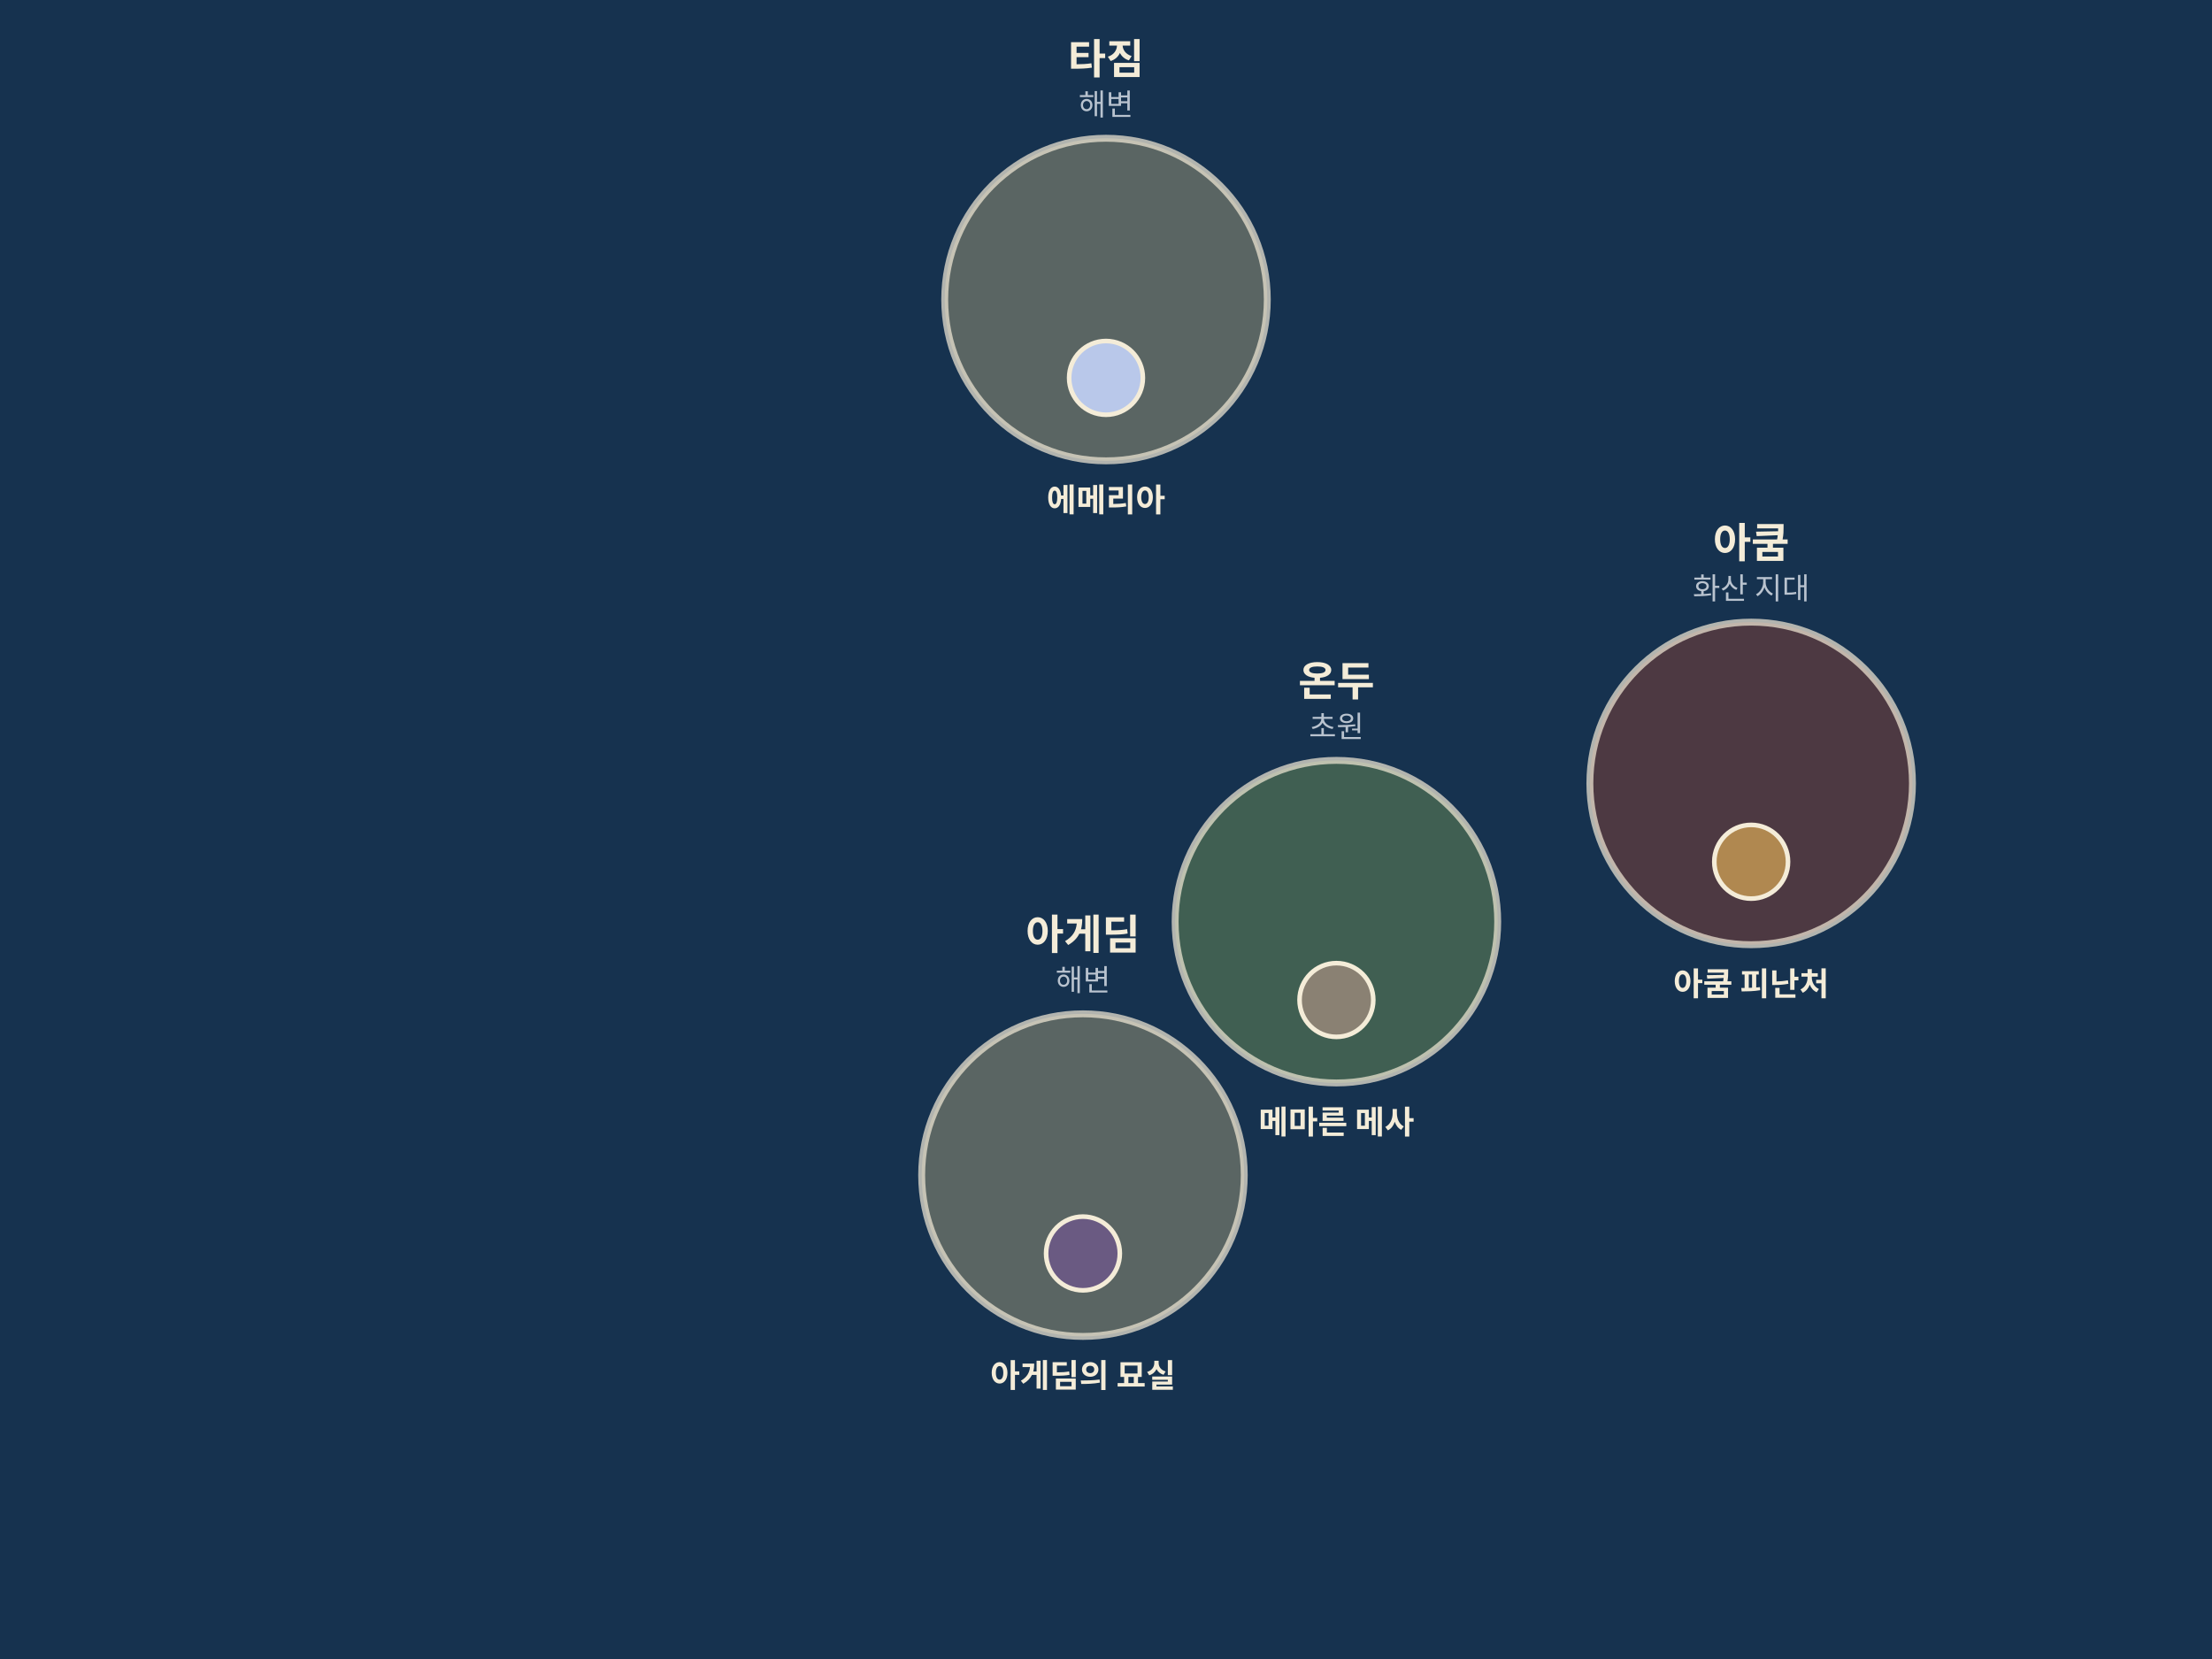
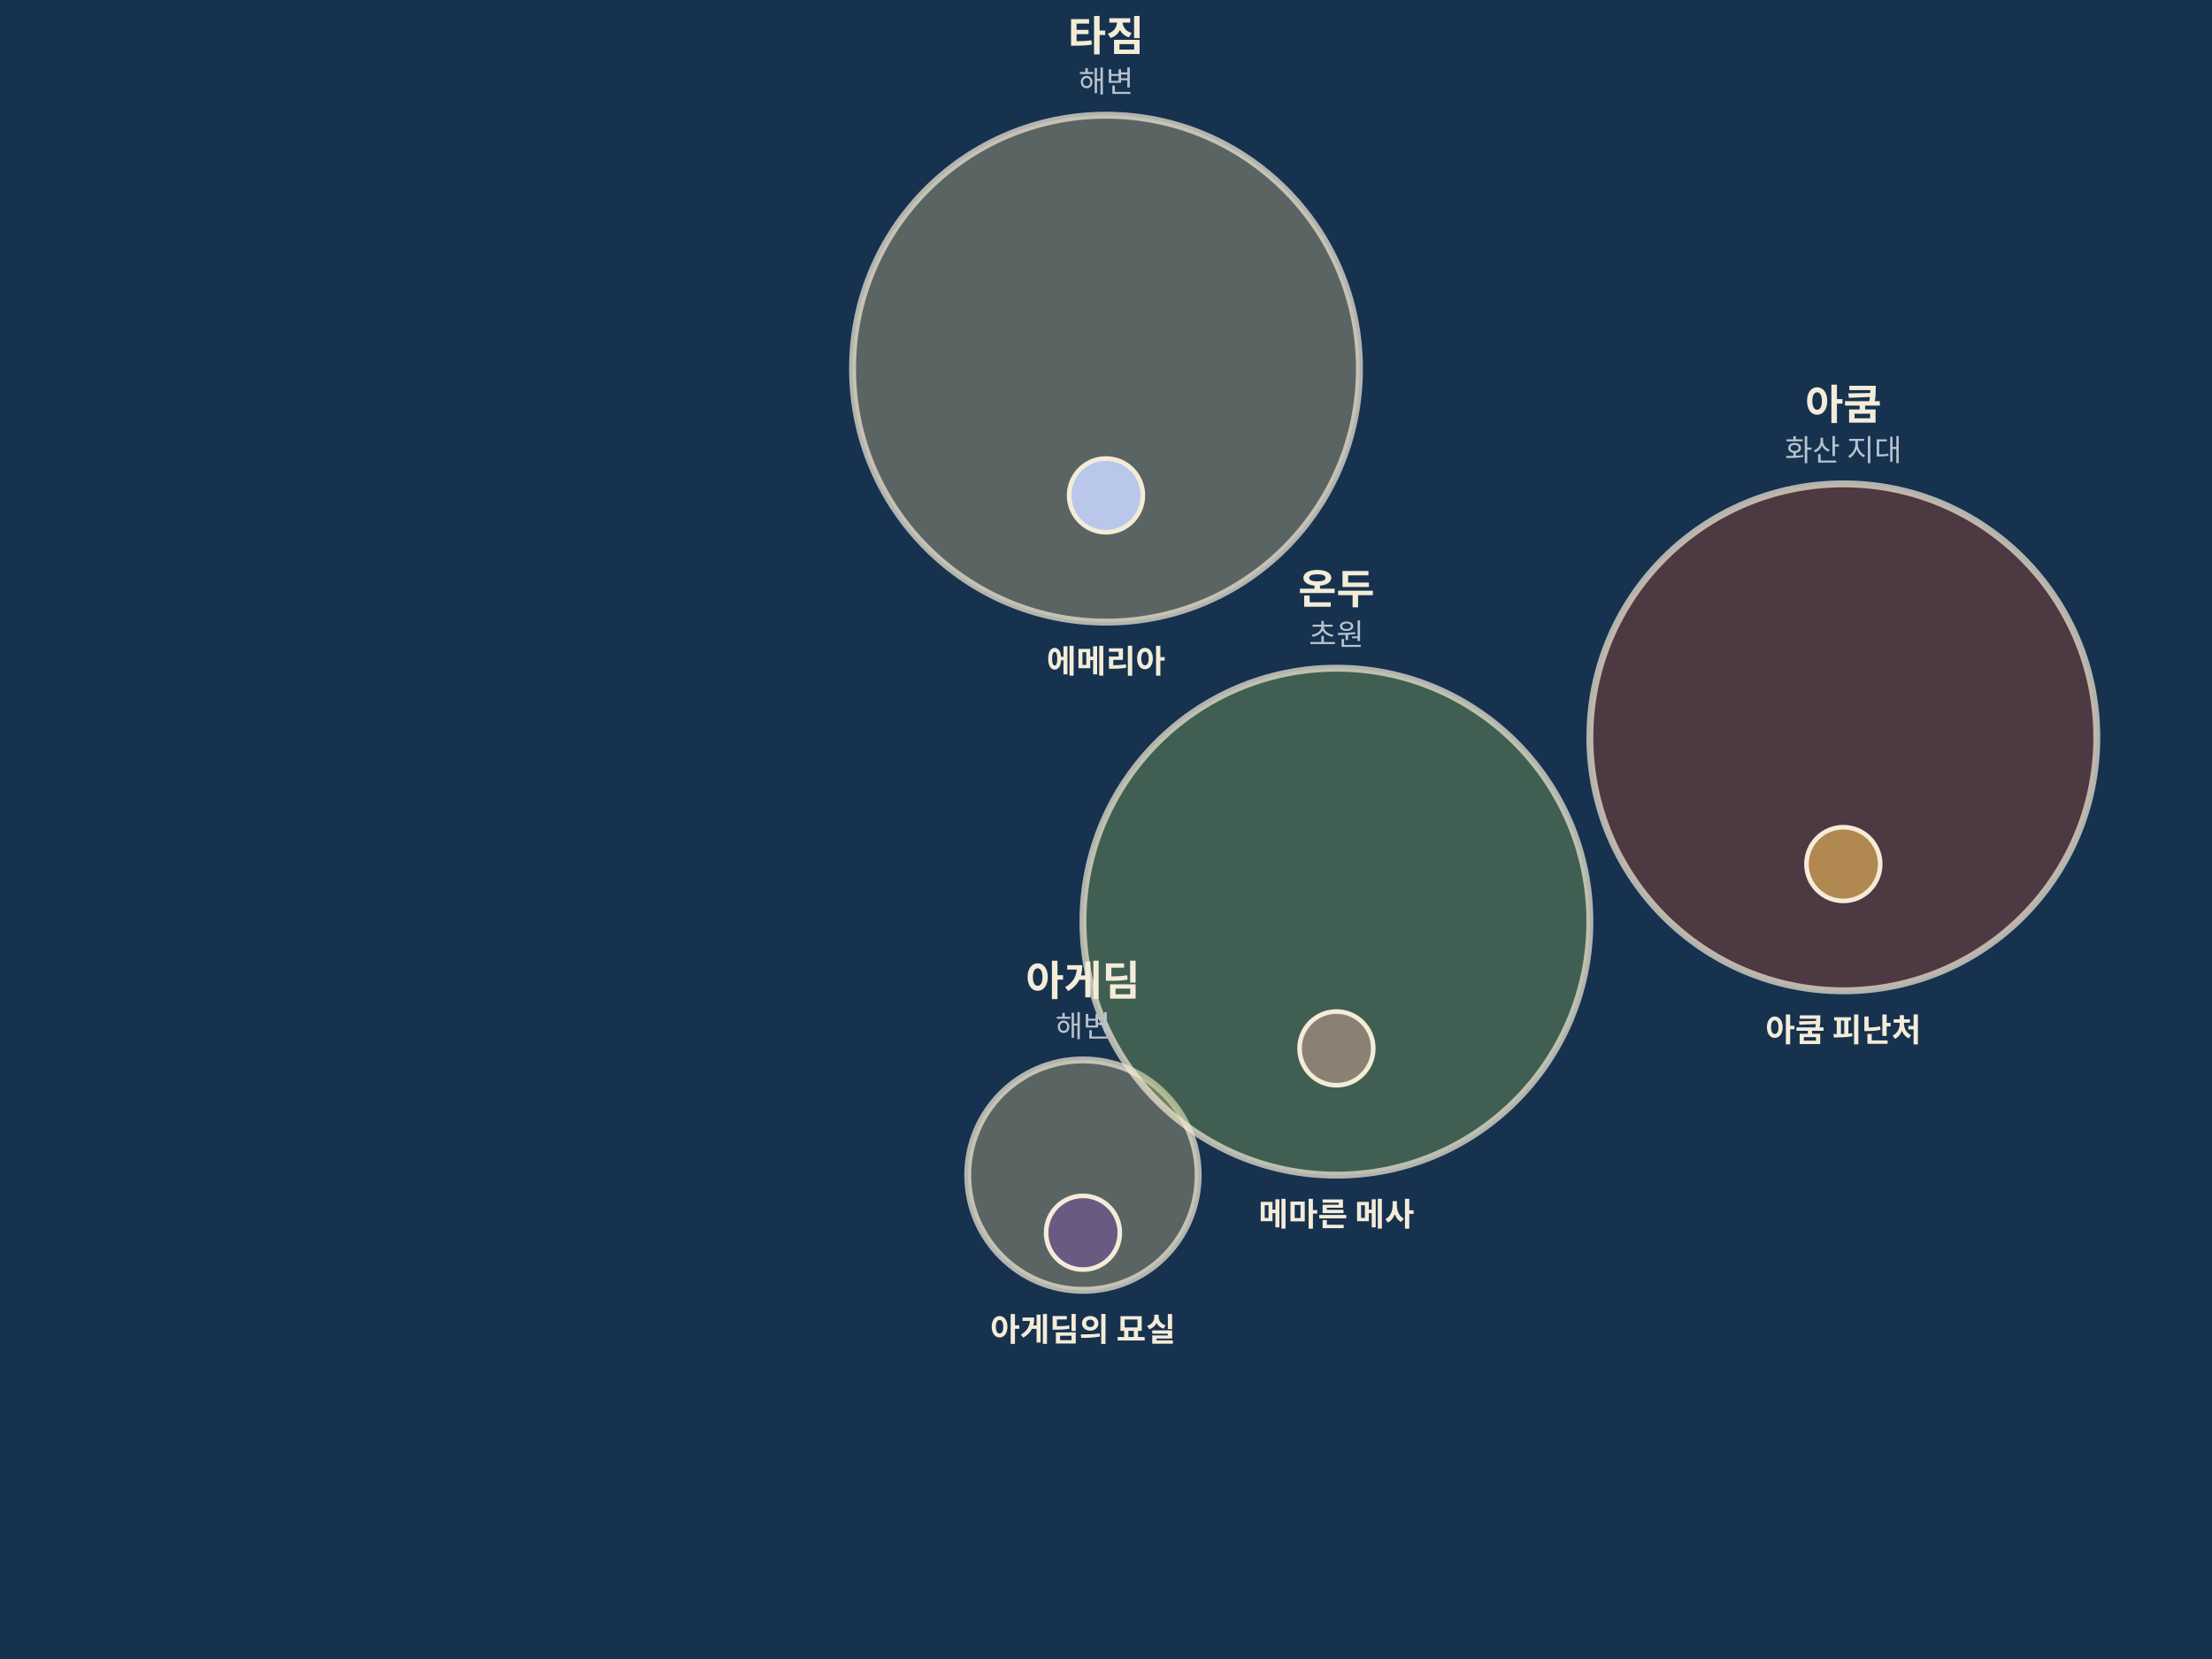
<svg xmlns="http://www.w3.org/2000/svg" viewBox="0 0 960 720" width="960" height="720">
  <style>
    .name { font: 600 18px sans-serif; fill: #f4ecd8; }
    .terrain { font: 13px sans-serif; fill: #b9c3cf; }
    .area { font: 600 14px sans-serif; fill: #f4ecd8; }
  </style>
  <rect width="100%" height="100%" fill="#16324f" />
-   <circle cx="470" cy="510" r="70" fill="#d9c38a" fill-opacity="0.35" stroke="#f4ecd8" stroke-opacity="0.7" stroke-width="3" />
-   <circle cx="760" cy="340" r="70" fill="#b5462c" fill-opacity="0.35" stroke="#f4ecd8" stroke-opacity="0.7" stroke-width="3" />
-   <circle cx="580" cy="400" r="70" fill="#8fb35a" fill-opacity="0.35" stroke="#f4ecd8" stroke-opacity="0.7" stroke-width="3" />
-   <circle cx="480" cy="130" r="70" fill="#d9c38a" fill-opacity="0.35" stroke="#f4ecd8" stroke-opacity="0.7" stroke-width="3" />
+   <circle cx="470" cy="510" r="50" fill="#d9c38a" fill-opacity="0.35" stroke="#f4ecd8" stroke-opacity="0.7" stroke-width="3" />
+   <circle cx="800" cy="320" r="110" fill="#b5462c" fill-opacity="0.35" stroke="#f4ecd8" stroke-opacity="0.7" stroke-width="3" />
+   <circle cx="580" cy="400" r="110" fill="#8fb35a" fill-opacity="0.35" stroke="#f4ecd8" stroke-opacity="0.7" stroke-width="3" />
+   <circle cx="480" cy="160" r="110" fill="#d9c38a" fill-opacity="0.35" stroke="#f4ecd8" stroke-opacity="0.7" stroke-width="3" />
  <g>
-     <circle cx="470" cy="544" r="16" fill="#6a5a82" stroke="#f4ecd8" stroke-width="2" />
-     <text x="470" y="602" text-anchor="middle" class="area">아게딤의 묘실</text>
+     <circle cx="470" cy="535" r="16" fill="#6a5a82" stroke="#f4ecd8" stroke-width="2" />
+     <text x="470" y="582" text-anchor="middle" class="area">아게딤의 묘실</text>
  </g>
  <g>
-     <circle cx="760" cy="374" r="16" fill="#b08850" stroke="#f4ecd8" stroke-width="2" />
-     <text x="760" y="432" text-anchor="middle" class="area">아쿰 피난처</text>
+     <circle cx="800" cy="375" r="16" fill="#b08850" stroke="#f4ecd8" stroke-width="2" />
+     <text x="800" y="452" text-anchor="middle" class="area">아쿰 피난처</text>
  </g>
  <g>
-     <circle cx="580" cy="434" r="16" fill="#8a8173" stroke="#f4ecd8" stroke-width="2" />
-     <text x="580" y="492" text-anchor="middle" class="area">메마른 메사</text>
+     <circle cx="580" cy="455" r="16" fill="#8a8173" stroke="#f4ecd8" stroke-width="2" />
+     <text x="580" y="532" text-anchor="middle" class="area">메마른 메사</text>
  </g>
  <g>
-     <circle cx="480" cy="164" r="16" fill="#b9c8ea" stroke="#f4ecd8" stroke-width="2" />
-     <text x="480" y="222" text-anchor="middle" class="area">에메리아</text>
+     <circle cx="480" cy="215" r="16" fill="#b9c8ea" stroke="#f4ecd8" stroke-width="2" />
+     <text x="480" y="292" text-anchor="middle" class="area">에메리아</text>
  </g>
  <g>
-     <text x="470" y="412" text-anchor="middle" class="name">아게딤</text>
-     <text x="470" y="430" text-anchor="middle" class="terrain">해변</text>
+     <text x="470" y="432" text-anchor="middle" class="name">아게딤</text>
+     <text x="470" y="450" text-anchor="middle" class="terrain">해변</text>
  </g>
  <g>
-     <text x="760" y="242" text-anchor="middle" class="name">아쿰</text>
-     <text x="760" y="260" text-anchor="middle" class="terrain">화산 지대</text>
+     <text x="800" y="182" text-anchor="middle" class="name">아쿰</text>
+     <text x="800" y="200" text-anchor="middle" class="terrain">화산 지대</text>
  </g>
  <g>
-     <text x="580" y="302" text-anchor="middle" class="name">온두</text>
-     <text x="580" y="320" text-anchor="middle" class="terrain">초원</text>
+     <text x="580" y="262" text-anchor="middle" class="name">온두</text>
+     <text x="580" y="280" text-anchor="middle" class="terrain">초원</text>
  </g>
  <g>
-     <text x="480" y="32" text-anchor="middle" class="name">타짐</text>
-     <text x="480" y="50" text-anchor="middle" class="terrain">해변</text>
+     <text x="480" y="22" text-anchor="middle" class="name">타짐</text>
+     <text x="480" y="40" text-anchor="middle" class="terrain">해변</text>
  </g>
</svg>
